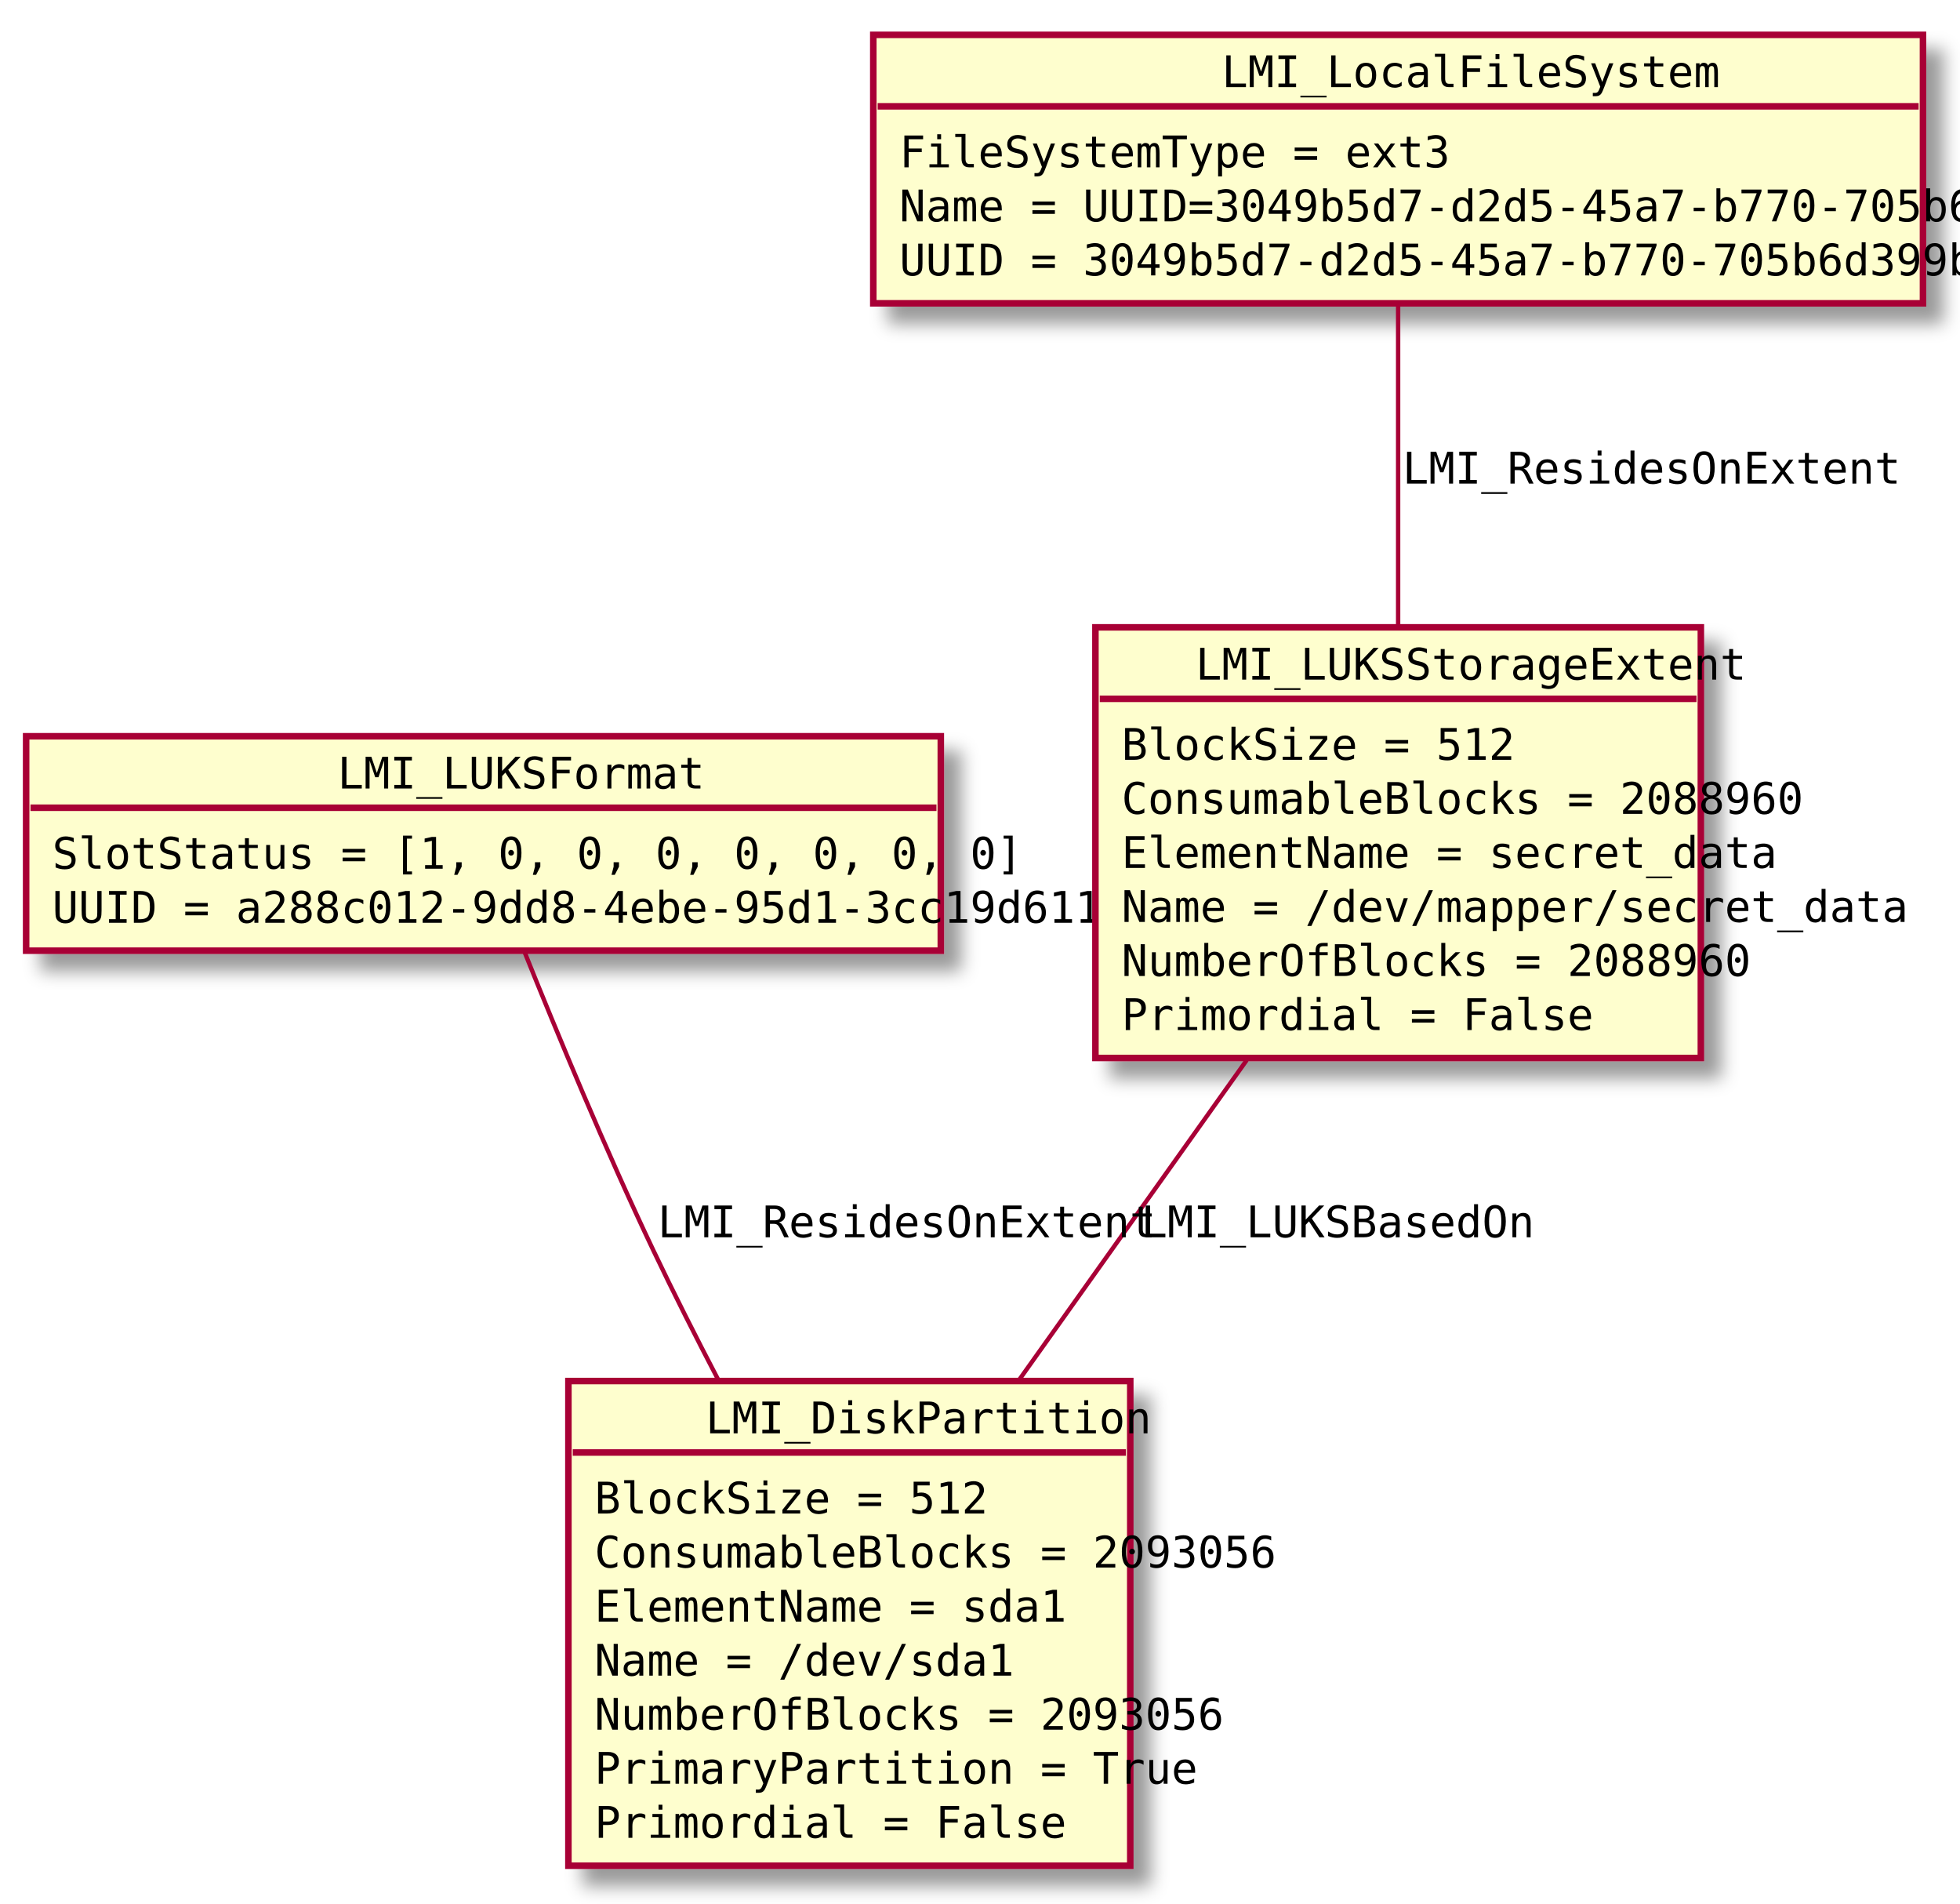
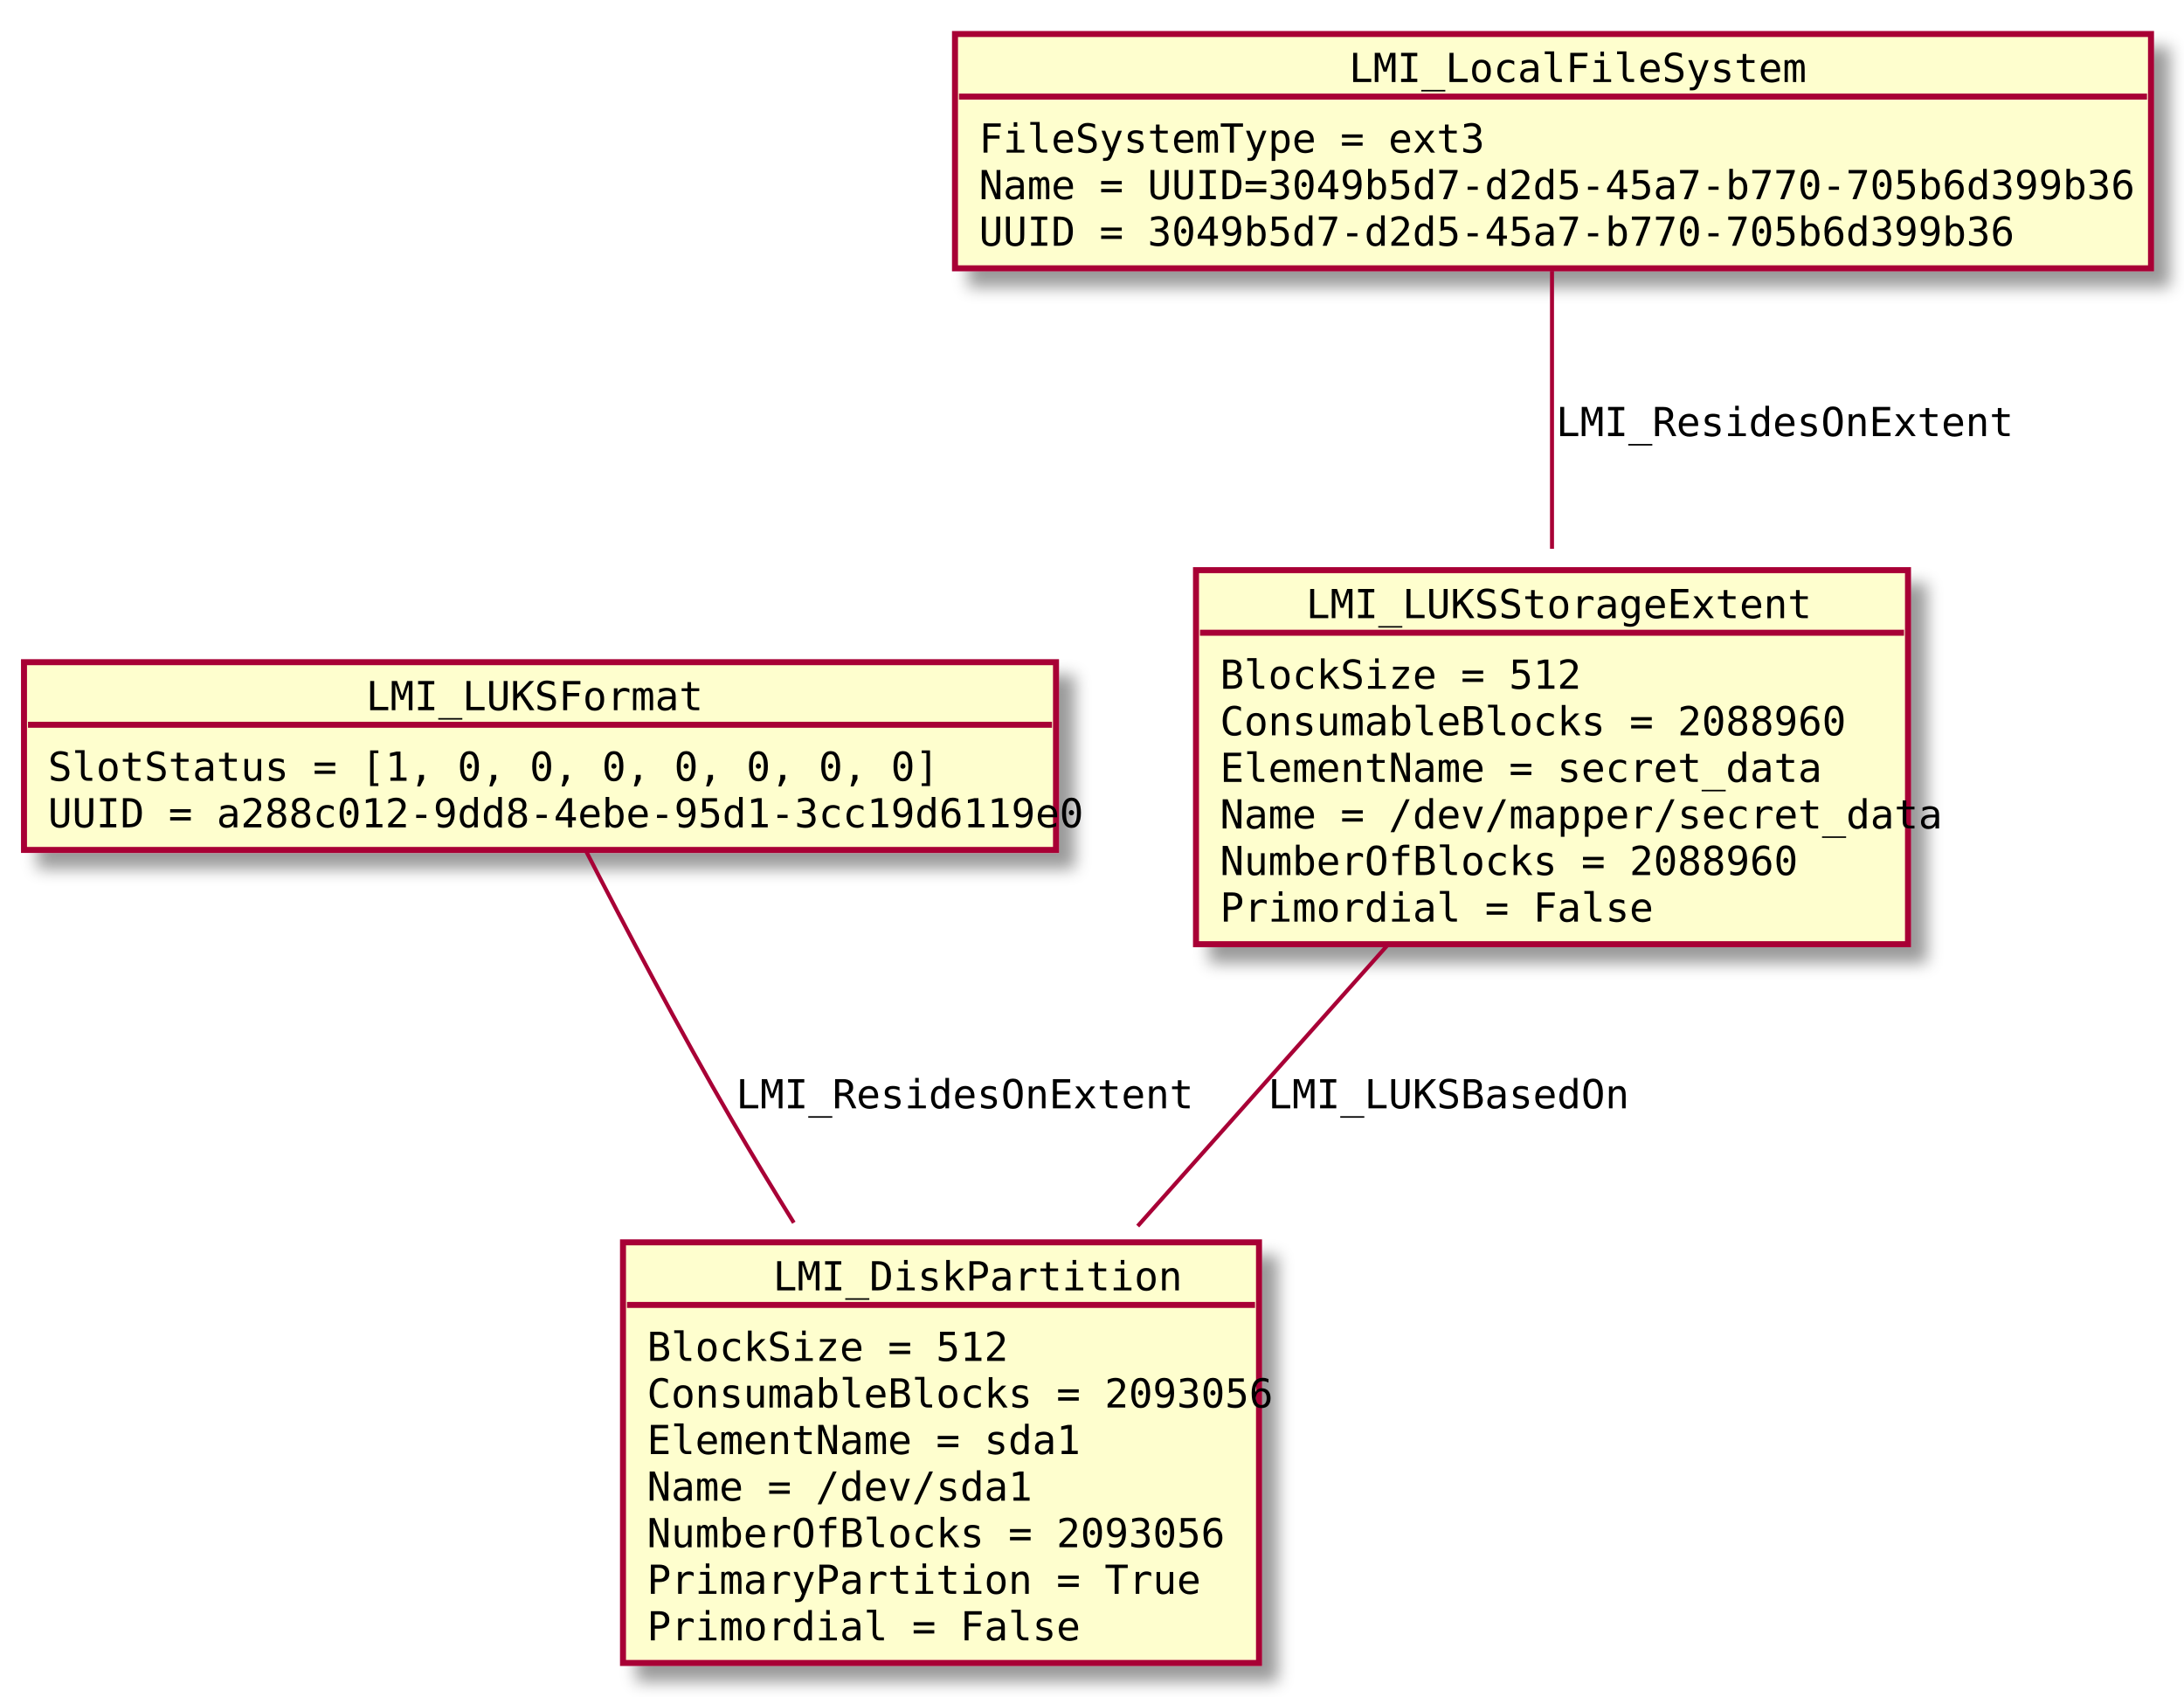
- <svg xmlns="http://www.w3.org/2000/svg" height="437pt" style="width:450px;height:437px;" version="1.1" viewBox="0 0 450 437" width="450pt">
+ <svg xmlns="http://www.w3.org/2000/svg" height="424pt" style="width:546px;height:424px;" version="1.1" viewBox="0 0 546 424" width="546pt">
  <defs>
    <filter height="300%" id="f1" width="300%" x="-1" y="-1">
-       <feGaussianBlur result="blurOut" stdDeviation="2.0" />
+       <feGaussianBlur result="blurOut" stdDeviation="2" />
      <feColorMatrix in="blurOut" result="blurOut2" type="matrix" values="0 0 0 0 0 0 0 0 0 0 0 0 0 0 0 0 0 0 .4 0" />
-       <feOffset dx="4.0" dy="4.0" in="blurOut2" result="blurOut3" />
+       <feOffset dx="4" dy="4" in="blurOut2" result="blurOut3" />
      <feBlend in="SourceGraphic" in2="blurOut3" mode="normal" />
    </filter>
  </defs>
  <g>
-     <rect fill="#FEFECE" filter="url(#f1)" height="111.25" style="stroke: #A80036; stroke-width: 1.5;" width="129" x="130.5" y="317" />
-     <text fill="#000000" font-family="Monospace" font-size="10" lengthAdjust="spacingAndGlyphs" textLength="66" x="162" y="329">LMI_DiskPartition</text>
-     <line style="stroke: #A80036; stroke-width: 1.5;" x1="131.5" x2="258.5" y1="333.406" y2="333.406" />
-     <text fill="#000000" font-family="Monospace" font-size="10" lengthAdjust="spacingAndGlyphs" textLength="60" x="136.5" y="347.406">BlockSize = 512</text>
-     <text fill="#000000" font-family="Monospace" font-size="10" lengthAdjust="spacingAndGlyphs" textLength="117" x="136.5" y="359.812">ConsumableBlocks = 2093056</text>
-     <text fill="#000000" font-family="Monospace" font-size="10" lengthAdjust="spacingAndGlyphs" textLength="82" x="136.5" y="372.219">ElementName = sda1</text>
-     <text fill="#000000" font-family="Monospace" font-size="10" lengthAdjust="spacingAndGlyphs" textLength="69" x="136.5" y="384.625">Name = /dev/sda1</text>
-     <text fill="#000000" font-family="Monospace" font-size="10" lengthAdjust="spacingAndGlyphs" textLength="107" x="136.5" y="397.031">NumberOfBlocks = 2093056</text>
-     <text fill="#000000" font-family="Monospace" font-size="10" lengthAdjust="spacingAndGlyphs" textLength="87" x="136.5" y="409.438">PrimaryPartition = True</text>
-     <text fill="#000000" font-family="Monospace" font-size="10" lengthAdjust="spacingAndGlyphs" textLength="69" x="136.5" y="421.844">Primordial = False</text>
-     <rect fill="#FEFECE" filter="url(#f1)" height="61.625" style="stroke: #A80036; stroke-width: 1.5;" width="241" x="200.5" y="8" />
-     <text fill="#000000" font-family="Monospace" font-size="10" lengthAdjust="spacingAndGlyphs" textLength="81" x="280.5" y="20">LMI_LocalFileSystem</text>
-     <line style="stroke: #A80036; stroke-width: 1.5;" x1="201.5" x2="440.5" y1="24.406" y2="24.406" />
-     <text fill="#000000" font-family="Monospace" font-size="10" lengthAdjust="spacingAndGlyphs" textLength="85" x="206.5" y="38.406">FileSystemType = ext3</text>
-     <text fill="#000000" font-family="Monospace" font-size="10" lengthAdjust="spacingAndGlyphs" textLength="229" x="206.5" y="50.812">Name = UUID=3049b5d7-d2d5-45a7-b770-705b6d399b36</text>
-     <text fill="#000000" font-family="Monospace" font-size="10" lengthAdjust="spacingAndGlyphs" textLength="201" x="206.5" y="63.219">UUID = 3049b5d7-d2d5-45a7-b770-705b6d399b36</text>
-     <rect fill="#FEFECE" filter="url(#f1)" height="49.219" style="stroke: #A80036; stroke-width: 1.5;" width="210" x="6" y="169" />
-     <text fill="#000000" font-family="Monospace" font-size="10" lengthAdjust="spacingAndGlyphs" textLength="67" x="77.5" y="181">LMI_LUKSFormat</text>
-     <line style="stroke: #A80036; stroke-width: 1.5;" x1="7" x2="215" y1="185.406" y2="185.406" />
-     <text fill="#000000" font-family="Monospace" font-size="10" lengthAdjust="spacingAndGlyphs" textLength="118" x="12" y="199.406">SlotStatus = [1, 0, 0, 0, 0, 0, 0, 0]</text>
-     <text fill="#000000" font-family="Monospace" font-size="10" lengthAdjust="spacingAndGlyphs" textLength="198" x="12" y="211.812">UUID = a288c012-9dd8-4ebe-95d1-3cc19d6119e0</text>
-     <rect fill="#FEFECE" filter="url(#f1)" height="98.844" style="stroke: #A80036; stroke-width: 1.5;" width="139" x="251.5" y="144" />
-     <text fill="#000000" font-family="Monospace" font-size="10" lengthAdjust="spacingAndGlyphs" textLength="93" x="274.5" y="156">LMI_LUKSStorageExtent</text>
-     <line style="stroke: #A80036; stroke-width: 1.5;" x1="252.5" x2="389.5" y1="160.406" y2="160.406" />
-     <text fill="#000000" font-family="Monospace" font-size="10" lengthAdjust="spacingAndGlyphs" textLength="60" x="257.5" y="174.406">BlockSize = 512</text>
-     <text fill="#000000" font-family="Monospace" font-size="10" lengthAdjust="spacingAndGlyphs" textLength="117" x="257.5" y="186.812">ConsumableBlocks = 2088960</text>
-     <text fill="#000000" font-family="Monospace" font-size="10" lengthAdjust="spacingAndGlyphs" textLength="108" x="257.5" y="199.219">ElementName = secret_data</text>
-     <text fill="#000000" font-family="Monospace" font-size="10" lengthAdjust="spacingAndGlyphs" textLength="127" x="257.5" y="211.625">Name = /dev/mapper/secret_data</text>
-     <text fill="#000000" font-family="Monospace" font-size="10" lengthAdjust="spacingAndGlyphs" textLength="107" x="257.5" y="224.031">NumberOfBlocks = 2088960</text>
-     <text fill="#000000" font-family="Monospace" font-size="10" lengthAdjust="spacingAndGlyphs" textLength="69" x="257.5" y="236.438">Primordial = False</text>
-     <path d="M286.236,243.335 C269.993,266.153 250.591,293.408 233.864,316.906 " fill="none" style="stroke: #A80036; stroke-width: 1.0;" />
-     <text fill="#000000" font-family="Monospace" font-size="10" lengthAdjust="spacingAndGlyphs" textLength="75" x="262" y="284">LMI_LUKSBasedOn</text>
-     <path d="M321,70.129 C321,91.135 321,119.622 321,143.825 " fill="none" style="stroke: #A80036; stroke-width: 1.0;" />
-     <text fill="#000000" font-family="Monospace" font-size="10" lengthAdjust="spacingAndGlyphs" textLength="84" x="322" y="111">LMI_ResidesOnExtent</text>
-     <path d="M120.358,218.332 C127.919,237.169 139.066,264.024 150,287 C154.642,296.755 159.828,307.004 164.983,316.867 " fill="none" style="stroke: #A80036; stroke-width: 1.0;" />
-     <text fill="#000000" font-family="Monospace" font-size="10" lengthAdjust="spacingAndGlyphs" textLength="84" x="151" y="284">LMI_ResidesOnExtent</text>
+     <rect fill="#FEFECE" filter="url(#f1)" height="105.125" style="stroke: #A80036; stroke-width: 1.5;" width="159" x="155.75" y="310.5" />
+     <text fill="#000000" font-family="Monospace" font-size="10" lengthAdjust="spacingAndGlyphs" textLength="84" x="193.25" y="322.5">LMI_DiskPartition</text>
+     <line style="stroke: #A80036; stroke-width: 1.5;" x1="156.75" x2="313.75" y1="326.141" y2="326.141" />
+     <text fill="#000000" font-family="Monospace" font-size="10" lengthAdjust="spacingAndGlyphs" textLength="77" x="161.75" y="340.141">BlockSize = 512</text>
+     <text fill="#000000" font-family="Monospace" font-size="10" lengthAdjust="spacingAndGlyphs" textLength="147" x="161.75" y="351.781">ConsumableBlocks = 2093056</text>
+     <text fill="#000000" font-family="Monospace" font-size="10" lengthAdjust="spacingAndGlyphs" textLength="108" x="161.75" y="363.422">ElementName = sda1</text>
+     <text fill="#000000" font-family="Monospace" font-size="10" lengthAdjust="spacingAndGlyphs" textLength="91" x="161.75" y="375.062">Name = /dev/sda1</text>
+     <text fill="#000000" font-family="Monospace" font-size="10" lengthAdjust="spacingAndGlyphs" textLength="138" x="161.75" y="386.703">NumberOfBlocks = 2093056</text>
+     <text fill="#000000" font-family="Monospace" font-size="10" lengthAdjust="spacingAndGlyphs" textLength="115" x="161.75" y="398.344">PrimaryPartition = True</text>
+     <text fill="#000000" font-family="Monospace" font-size="10" lengthAdjust="spacingAndGlyphs" textLength="88" x="161.75" y="409.984">Primordial = False</text>
+     <rect fill="#FEFECE" filter="url(#f1)" height="58.562" style="stroke: #A80036; stroke-width: 1.5;" width="299" x="238.75" y="8.5" />
+     <text fill="#000000" font-family="Monospace" font-size="10" lengthAdjust="spacingAndGlyphs" textLength="102" x="337.25" y="20.5">LMI_LocalFileSystem</text>
+     <line style="stroke: #A80036; stroke-width: 1.5;" x1="239.75" x2="536.75" y1="24.141" y2="24.141" />
+     <text fill="#000000" font-family="Monospace" font-size="10" lengthAdjust="spacingAndGlyphs" textLength="113" x="244.75" y="38.141">FileSystemType = ext3</text>
+     <text fill="#000000" font-family="Monospace" font-size="10" lengthAdjust="spacingAndGlyphs" textLength="287" x="244.75" y="49.781">Name = UUID=3049b5d7-d2d5-45a7-b770-705b6d399b36</text>
+     <text fill="#000000" font-family="Monospace" font-size="10" lengthAdjust="spacingAndGlyphs" textLength="249" x="244.75" y="61.422">UUID = 3049b5d7-d2d5-45a7-b770-705b6d399b36</text>
+     <rect fill="#FEFECE" filter="url(#f1)" height="46.922" style="stroke: #A80036; stroke-width: 1.5;" width="258" x="6" y="165.5" />
+     <text fill="#000000" font-family="Monospace" font-size="10" lengthAdjust="spacingAndGlyphs" textLength="87" x="91.5" y="177.5">LMI_LUKSFormat</text>
+     <line style="stroke: #A80036; stroke-width: 1.5;" x1="7" x2="263" y1="181.141" y2="181.141" />
+     <text fill="#000000" font-family="Monospace" font-size="10" lengthAdjust="spacingAndGlyphs" textLength="163" x="12" y="195.141">SlotStatus = [1, 0, 0, 0, 0, 0, 0, 0]</text>
+     <text fill="#000000" font-family="Monospace" font-size="10" lengthAdjust="spacingAndGlyphs" textLength="246" x="12" y="206.781">UUID = a288c012-9dd8-4ebe-95d1-3cc19d6119e0</text>
+     <rect fill="#FEFECE" filter="url(#f1)" height="93.484" style="stroke: #A80036; stroke-width: 1.5;" width="178" x="299" y="142.5" />
+     <text fill="#000000" font-family="Monospace" font-size="10" lengthAdjust="spacingAndGlyphs" textLength="123" x="326.5" y="154.5">LMI_LUKSStorageExtent</text>
+     <line style="stroke: #A80036; stroke-width: 1.5;" x1="300" x2="476" y1="158.141" y2="158.141" />
+     <text fill="#000000" font-family="Monospace" font-size="10" lengthAdjust="spacingAndGlyphs" textLength="77" x="305" y="172.141">BlockSize = 512</text>
+     <text fill="#000000" font-family="Monospace" font-size="10" lengthAdjust="spacingAndGlyphs" textLength="147" x="305" y="183.781">ConsumableBlocks = 2088960</text>
+     <text fill="#000000" font-family="Monospace" font-size="10" lengthAdjust="spacingAndGlyphs" textLength="142" x="305" y="195.422">ElementName = secret_data</text>
+     <text fill="#000000" font-family="Monospace" font-size="10" lengthAdjust="spacingAndGlyphs" textLength="166" x="305" y="207.062">Name = /dev/mapper/secret_data</text>
+     <text fill="#000000" font-family="Monospace" font-size="10" lengthAdjust="spacingAndGlyphs" textLength="138" x="305" y="218.703">NumberOfBlocks = 2088960</text>
+     <text fill="#000000" font-family="Monospace" font-size="10" lengthAdjust="spacingAndGlyphs" textLength="88" x="305" y="230.344">Primordial = False</text>
+     <path d="M347.4,235.641 C328.069,257.374 304.781,283.553 284.428,306.433 " fill="none" style="stroke: #A80036; stroke-width: 1.0;" />
+     <text fill="#000000" font-family="Monospace" font-size="10" lengthAdjust="spacingAndGlyphs" textLength="95" x="317" y="277">LMI_LUKSBasedOn</text>
+     <path d="M388,67.729 C388,87.384 388,113.978 388,137.162 " fill="none" style="stroke: #A80036; stroke-width: 1.0;" />
+     <text fill="#000000" font-family="Monospace" font-size="10" lengthAdjust="spacingAndGlyphs" textLength="107" x="389" y="109">LMI_ResidesOnExtent</text>
+     <path d="M146.568,212.821 C156.014,231.171 169.895,257.508 183,280 C187.869,288.357 193.168,297.087 198.458,305.603 " fill="none" style="stroke: #A80036; stroke-width: 1.0;" />
+     <text fill="#000000" font-family="Monospace" font-size="10" lengthAdjust="spacingAndGlyphs" textLength="107" x="184" y="277">LMI_ResidesOnExtent</text>
  </g>
</svg>
